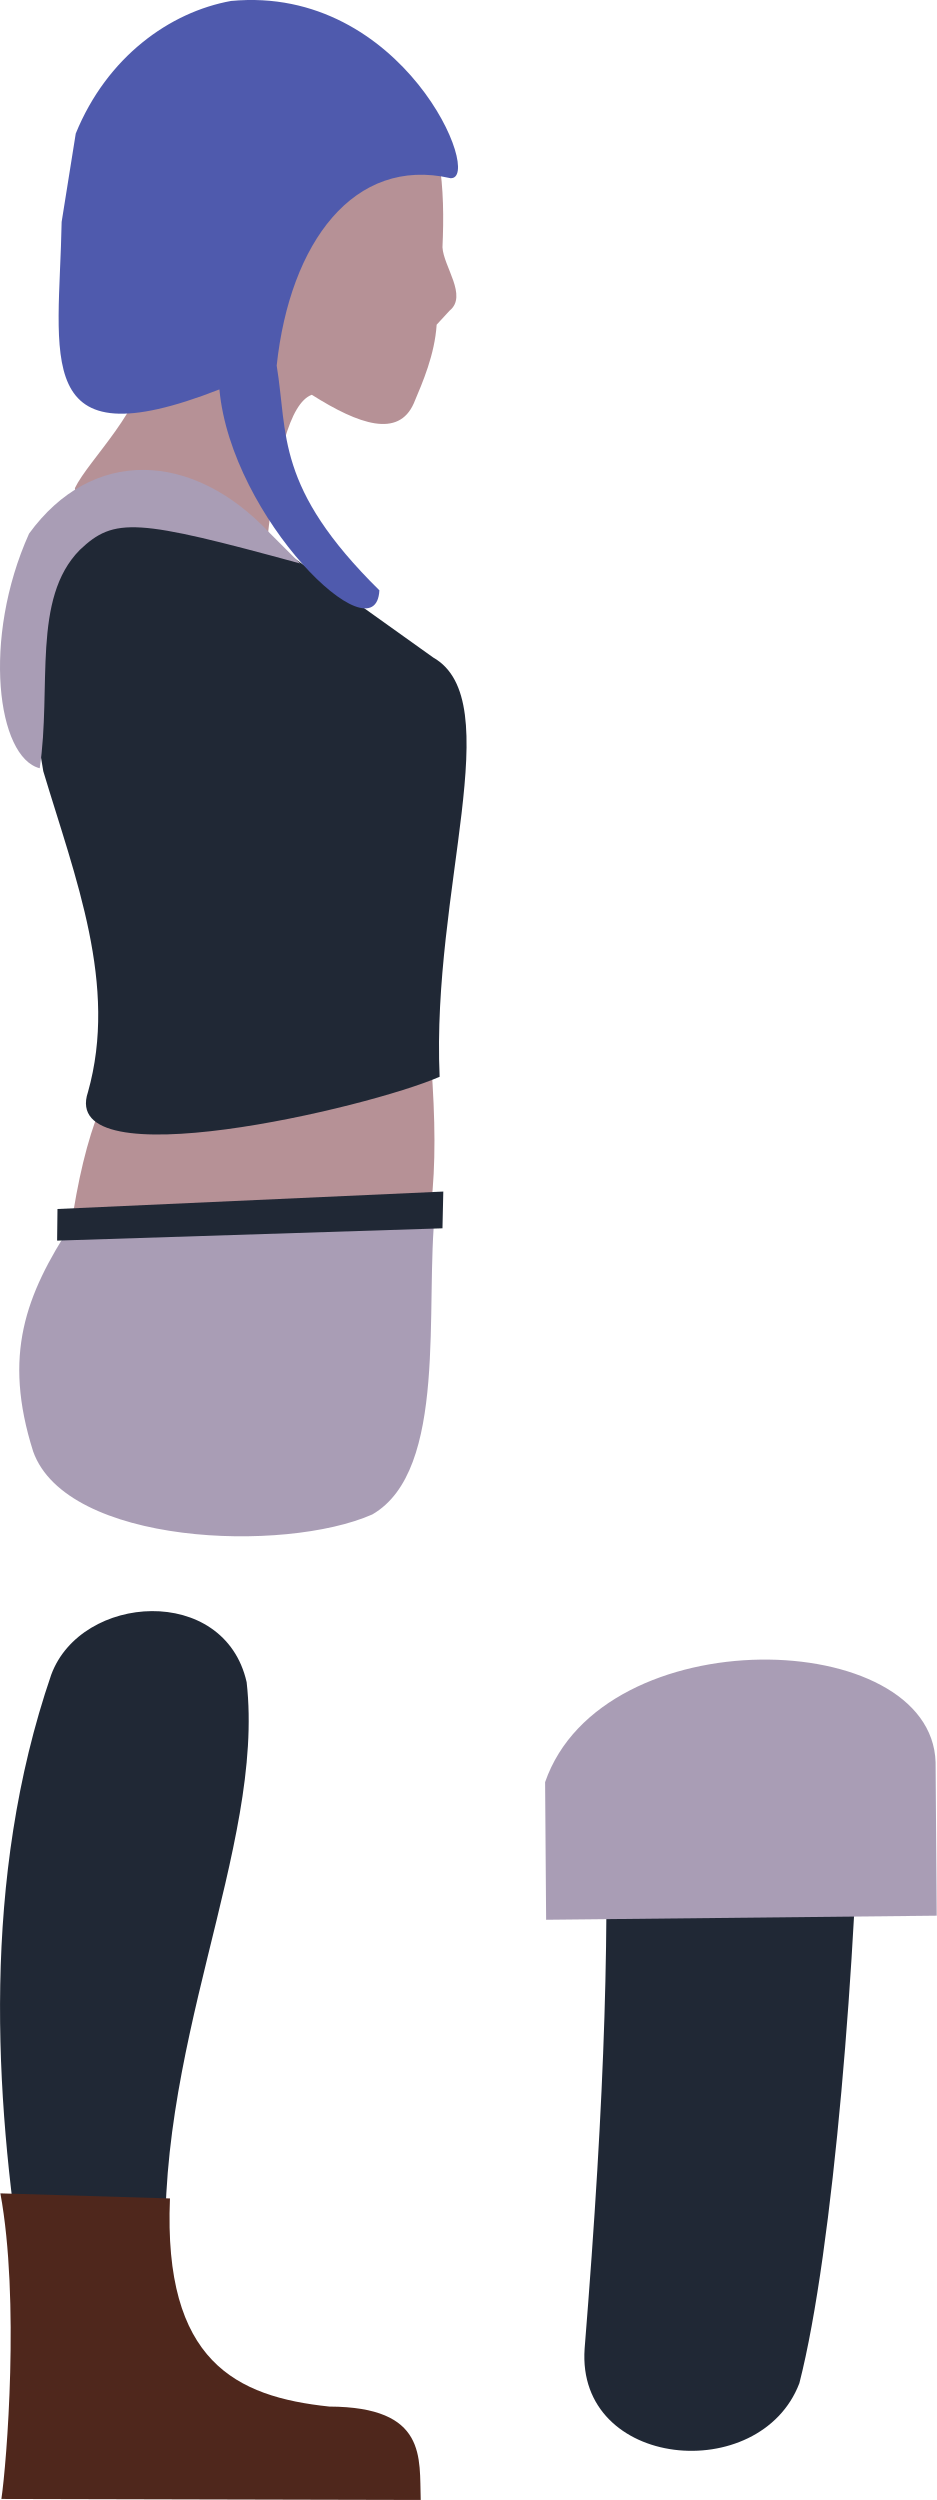
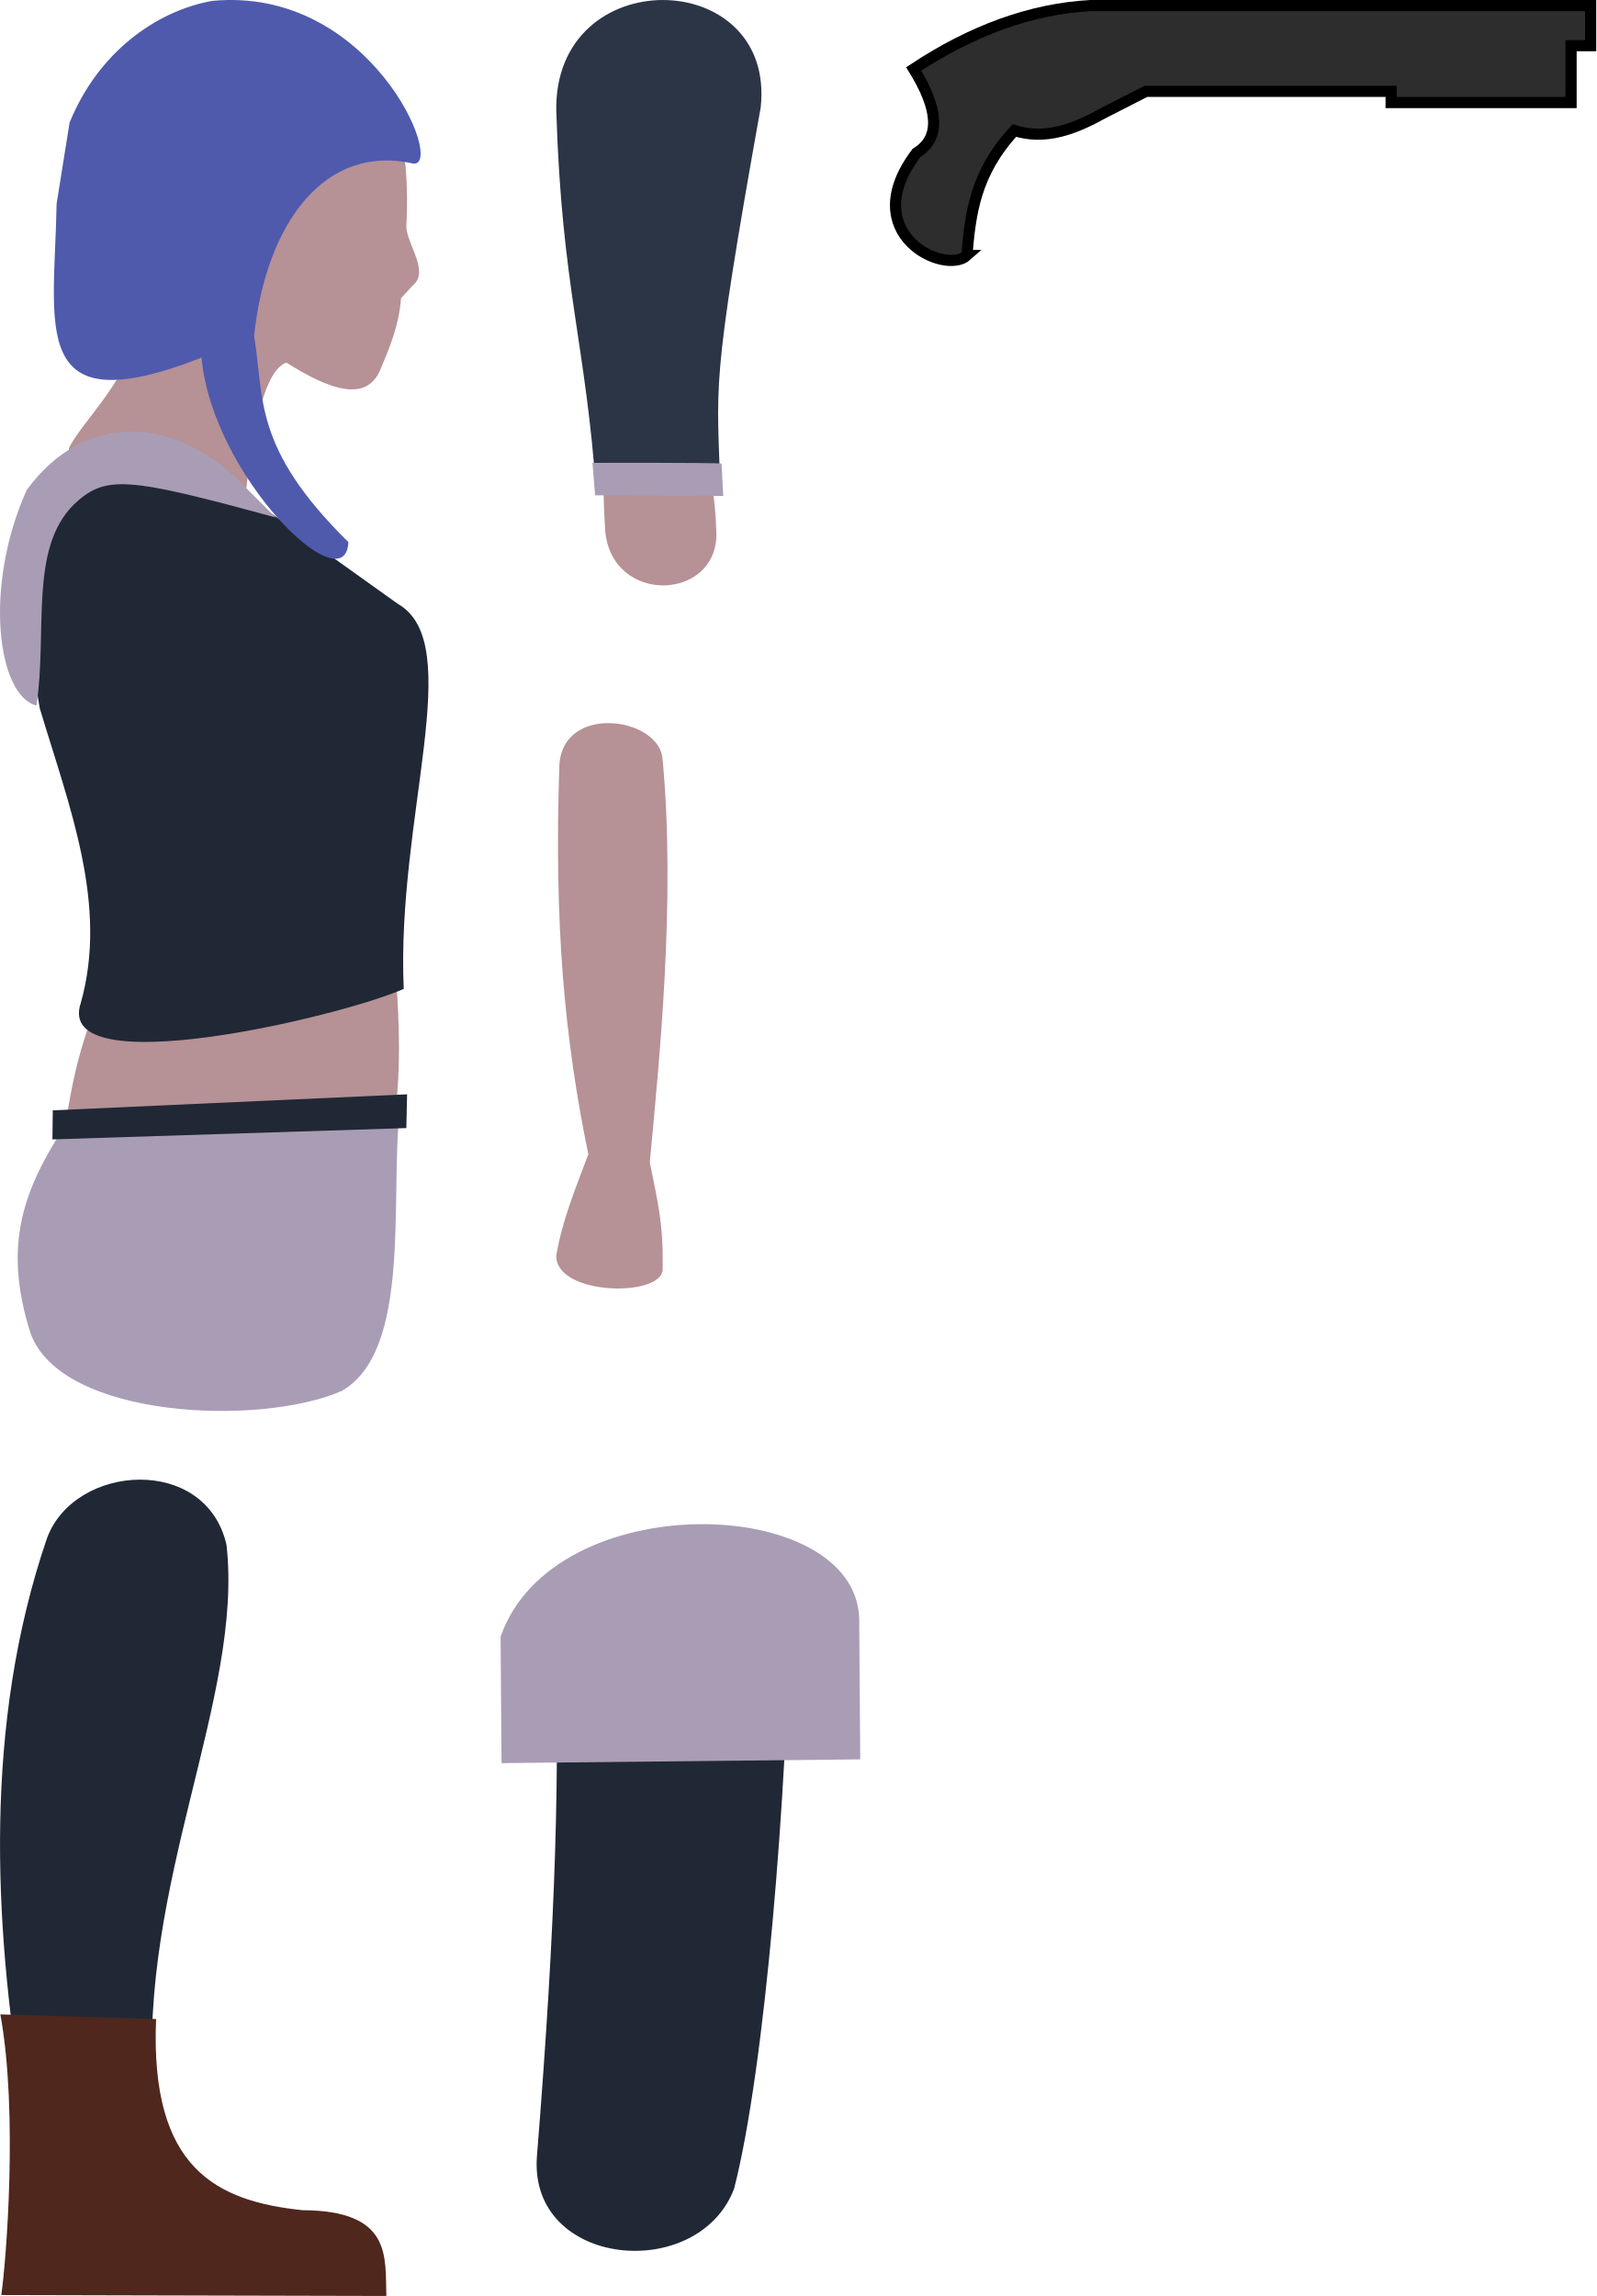
- <svg xmlns="http://www.w3.org/2000/svg" width="77.326" height="206.382" viewBox="0 0 20.459 54.605" version="1.1" id="svg5" xml:space="preserve">
+ <svg xmlns="http://www.w3.org/2000/svg" width="143.491" height="206.382" viewBox="0 0 37.965 54.605" version="1.1" id="svg5" xml:space="preserve">
  <defs id="defs2" />
+   <g id="layer5" style="display:inline" transform="rotate(8.657509,261.4038,9.158421)">
+     <path style="display:inline;fill:#b69196;fill-opacity:1;stroke:none;stroke-width:0.265px;stroke-linecap:butt;stroke-linejoin:miter;stroke-opacity:1" d="m 18.008,47.06 0.931,-0.222 c 0,0 0.941,-0.044 1.419,2.617 0.23,1.555 -2.167,2.02 -2.617,0.355 -0.786,-3.504 0.266,-2.75 0.266,-2.75 z" id="path10592" />
+     <path style="display:inline;fill:#2c3546;fill-opacity:1;stroke:none;stroke-width:0.265px;stroke-linecap:butt;stroke-linejoin:miter;stroke-opacity:1" d="m 15.081,40.097 c -0.627,-3.537 4.642,-4.227 4.79,-0.843 -0.181,6.923 -0.035,6.61 0.444,9.27 l -2.927,0.399 c -0.786,-3.504 -1.545,-4.706 -2.306,-8.827 z" id="path10594" />
+     <path style="fill:#a99db5;fill-opacity:1;stroke:none;stroke-width:0.265px;stroke-linecap:butt;stroke-linejoin:miter;stroke-opacity:1" d="m 20.226,47.77 c -0.177,0 -3.038,0.444 -3.038,0.444 l 0.177,0.754 3.016,-0.444 z" id="path11286" />
+   </g>
+   <g id="layer7" style="display:inline;fill:#2d2d2d;fill-opacity:1;stroke:#000000;stroke-opacity:1" transform="translate(-2.637245,-38.52615)">
+     <path style="fill:#2d2d2d;fill-opacity:1;stroke:#000000;stroke-width:0.265px;stroke-linecap:butt;stroke-linejoin:miter;stroke-opacity:1" d="m 25.634,44.602 c -0.534,0.478 -2.648,-0.527 -1.198,-2.44 0.589,-0.36 0.515,-1.051 -0.067,-1.996 1.384,-0.914 2.788,-1.431 4.214,-1.508 h 11.887 v 0.954 h -0.466 v 1.353 h -4.28 v -0.266 h -5.833 l -0.998,0.51 c -0.693,0.386 -1.394,0.656 -2.129,0.421 -0.943,1.018 -1.047,1.995 -1.131,2.972 z" id="path12488" />
+   </g>
+   <g id="layer6" transform="rotate(14.53767,131.3054,50.28163)" style="display:inline">
+     <path style="fill:#b69196;fill-opacity:1;stroke:none;stroke-width:0.265px;stroke-linecap:butt;stroke-linejoin:miter;stroke-opacity:1" d="m 9.024,48.824 c -0.259,-1.407 1.956,-1.669 2.329,-0.776 1.178,3.231 1.755,7.118 2.129,9.403 0.397,0.826 0.667,1.28 0.931,2.373 0.188,0.655 -2.295,1.266 -2.528,0.333 -0.071,-0.84 0.031,-1.573 0.133,-2.528 C 10.79,55.135 9.852,52.543 9.024,48.824 Z" id="path11565" />
+   </g>
  <g id="layer2" style="display:inline" transform="translate(-14.04659,-26.00215)">
    <path style="fill:#b69196;fill-opacity:1;stroke:none;stroke-width:0.265px;stroke-linecap:butt;stroke-linejoin:miter;stroke-opacity:1" d="m 22.958,27.976 c 0.738,0.771 0.811,2.163 0.753,3.427 0.022,0.421 0.555,1.06 0.156,1.384 l -0.283,0.307 c -0.043,0.653 -0.302,1.251 -0.5,1.719 -0.334,0.754 -1.187,0.47 -2.227,-0.188 -0.487,0.179 -0.781,1.396 -0.972,3.168 l 3.235,7.928 c 0.418,3.764 0.558,5.519 0.248,7.262 l -7.843,0.317 c 0.319,-2.386 0.709,-3.452 1.772,-5.082 L 15.682,36.664 c 0.302,-0.627 1.531,-1.746 1.596,-2.868 -0.384,-0.947 -1.249,-3.333 -0.793,-4.217 1.038,-1.445 3.034,-4.01 6.473,-1.603 z" id="path5445" />
    <path style="fill:#202835;fill-opacity:1;stroke:none;stroke-width:0.265px;stroke-linecap:butt;stroke-linejoin:miter;stroke-opacity:1" d="m 20.403,38.145 3.105,2.218 c 1.65,0.939 -0.041,5.073 0.141,9.158 -1.558,0.682 -8.335,2.269 -7.681,0.334 0.658,-2.336 -0.275,-4.672 -0.976,-7.008 -0.763,-4.451 -0.04,-5.058 0.887,-5.944 1.321,-0.743 2.786,-0.601 4.524,1.242 z" id="path234" />
    <path style="display:inline;fill:#a99db5;fill-opacity:1;stroke:none;stroke-width:0.265px;stroke-linecap:butt;stroke-linejoin:miter;stroke-opacity:1" d="m 20.604,38.31 c -3.584,-0.98 -4.058,-1.015 -4.814,-0.297 -1.051,1.064 -0.612,3.001 -0.876,4.769 -0.925,-0.232 -1.269,-2.818 -0.233,-5.124 1.367,-1.883 3.562,-1.828 5.264,-0.006 z" id="path332" />
    <path style="fill:#4f5aad;fill-opacity:1;stroke:none;stroke-width:0.265px;stroke-linecap:butt;stroke-linejoin:miter;stroke-opacity:1" d="m 23.881,29.894 c 0.752,0.056 -1.019,-4.228 -4.788,-3.871 -1.333,0.241 -2.709,1.219 -3.392,2.896 l -0.308,1.93 c -0.052,2.947 -0.695,5.277 3.446,3.659 0.259,2.82 3.418,5.89 3.494,4.388 -2.28,-2.248 -1.996,-3.411 -2.243,-4.909 0.29,-2.696 1.691,-4.571 3.791,-4.094 z" id="path6138" />
    <path style="fill:#a99db5;fill-opacity:1;stroke:none;stroke-width:0.265px;stroke-linecap:butt;stroke-linejoin:miter;stroke-opacity:1" d="m 15.613,52.738 7.94,-0.31 c -0.233,2.085 0.29,5.692 -1.375,6.653 -1.925,0.848 -6.678,0.669 -7.407,-1.375 -0.667,-2.107 -0.168,-3.413 0.843,-4.968 z" id="path6841" />
    <path style="fill:#202835;fill-opacity:1;stroke:none;stroke-width:0.265px;stroke-linecap:butt;stroke-linejoin:miter;stroke-opacity:1" d="m 15.302,52.409 8.427,-0.381 -0.018,0.803 -8.417,0.269 z" id="path7947" />
  </g>
-   <g id="layer3" style="display:inline" transform="rotate(0.03153442,32269.804,-5059.458)">
+   <g id="layer3" style="display:inline" transform="rotate(0.03153442,32269.803,-5059.49)">
    <path style="fill:#202835;fill-opacity:1;stroke:none;stroke-width:0.265px;stroke-linecap:butt;stroke-linejoin:miter;stroke-opacity:1" d="m 21.602,55.934 c -0.072,4.423 -0.582,10.969 -1.324,13.87 -0.856,2.249 -4.874,1.881 -4.691,-0.752 0.45,-5.637 0.556,-9.328 0.411,-13.071 z" id="path8931" />
    <path style="fill:#a99db5;fill-opacity:1;stroke:none;stroke-width:0.265px;stroke-linecap:butt;stroke-linejoin:miter;stroke-opacity:1" d="m 14.741,59.685 8.531,-0.094 -0.026,-3.35 c -0.093,-2.959 -7.281,-3.163 -8.529,0.438 z" id="path8653" />
  </g>
  <g id="layer4" style="display:inline" transform="translate(-14.6728,-32.50777)">
    <path style="display:inline;fill:#202835;fill-opacity:1;stroke:none;stroke-width:0.265px;stroke-linecap:butt;stroke-linejoin:miter;stroke-opacity:1" d="m 18.319,82.234 -3.149,-0.044 c -0.61,-3.885 -0.909,-8.636 0.621,-13.101 0.654,-1.778 3.785,-1.986 4.269,0.161 0.409,3.626 -2.105,8.058 -1.741,12.984 z" id="path9349" />
    <path style="fill:#4f271c;fill-opacity:1;stroke:none;stroke-width:0.265px;stroke-linecap:butt;stroke-linejoin:miter;stroke-opacity:1" d="m 18.385,80.526 -3.704,-0.111 c 0.426,2.317 0.138,5.894 0.022,6.675 l 9.159,0.022 c -0.032,-0.92 0.149,-2.031 -1.996,-2.04 C 19.827,84.858 18.237,84.089 18.385,80.526 Z" id="path9627" />
  </g>
</svg>
